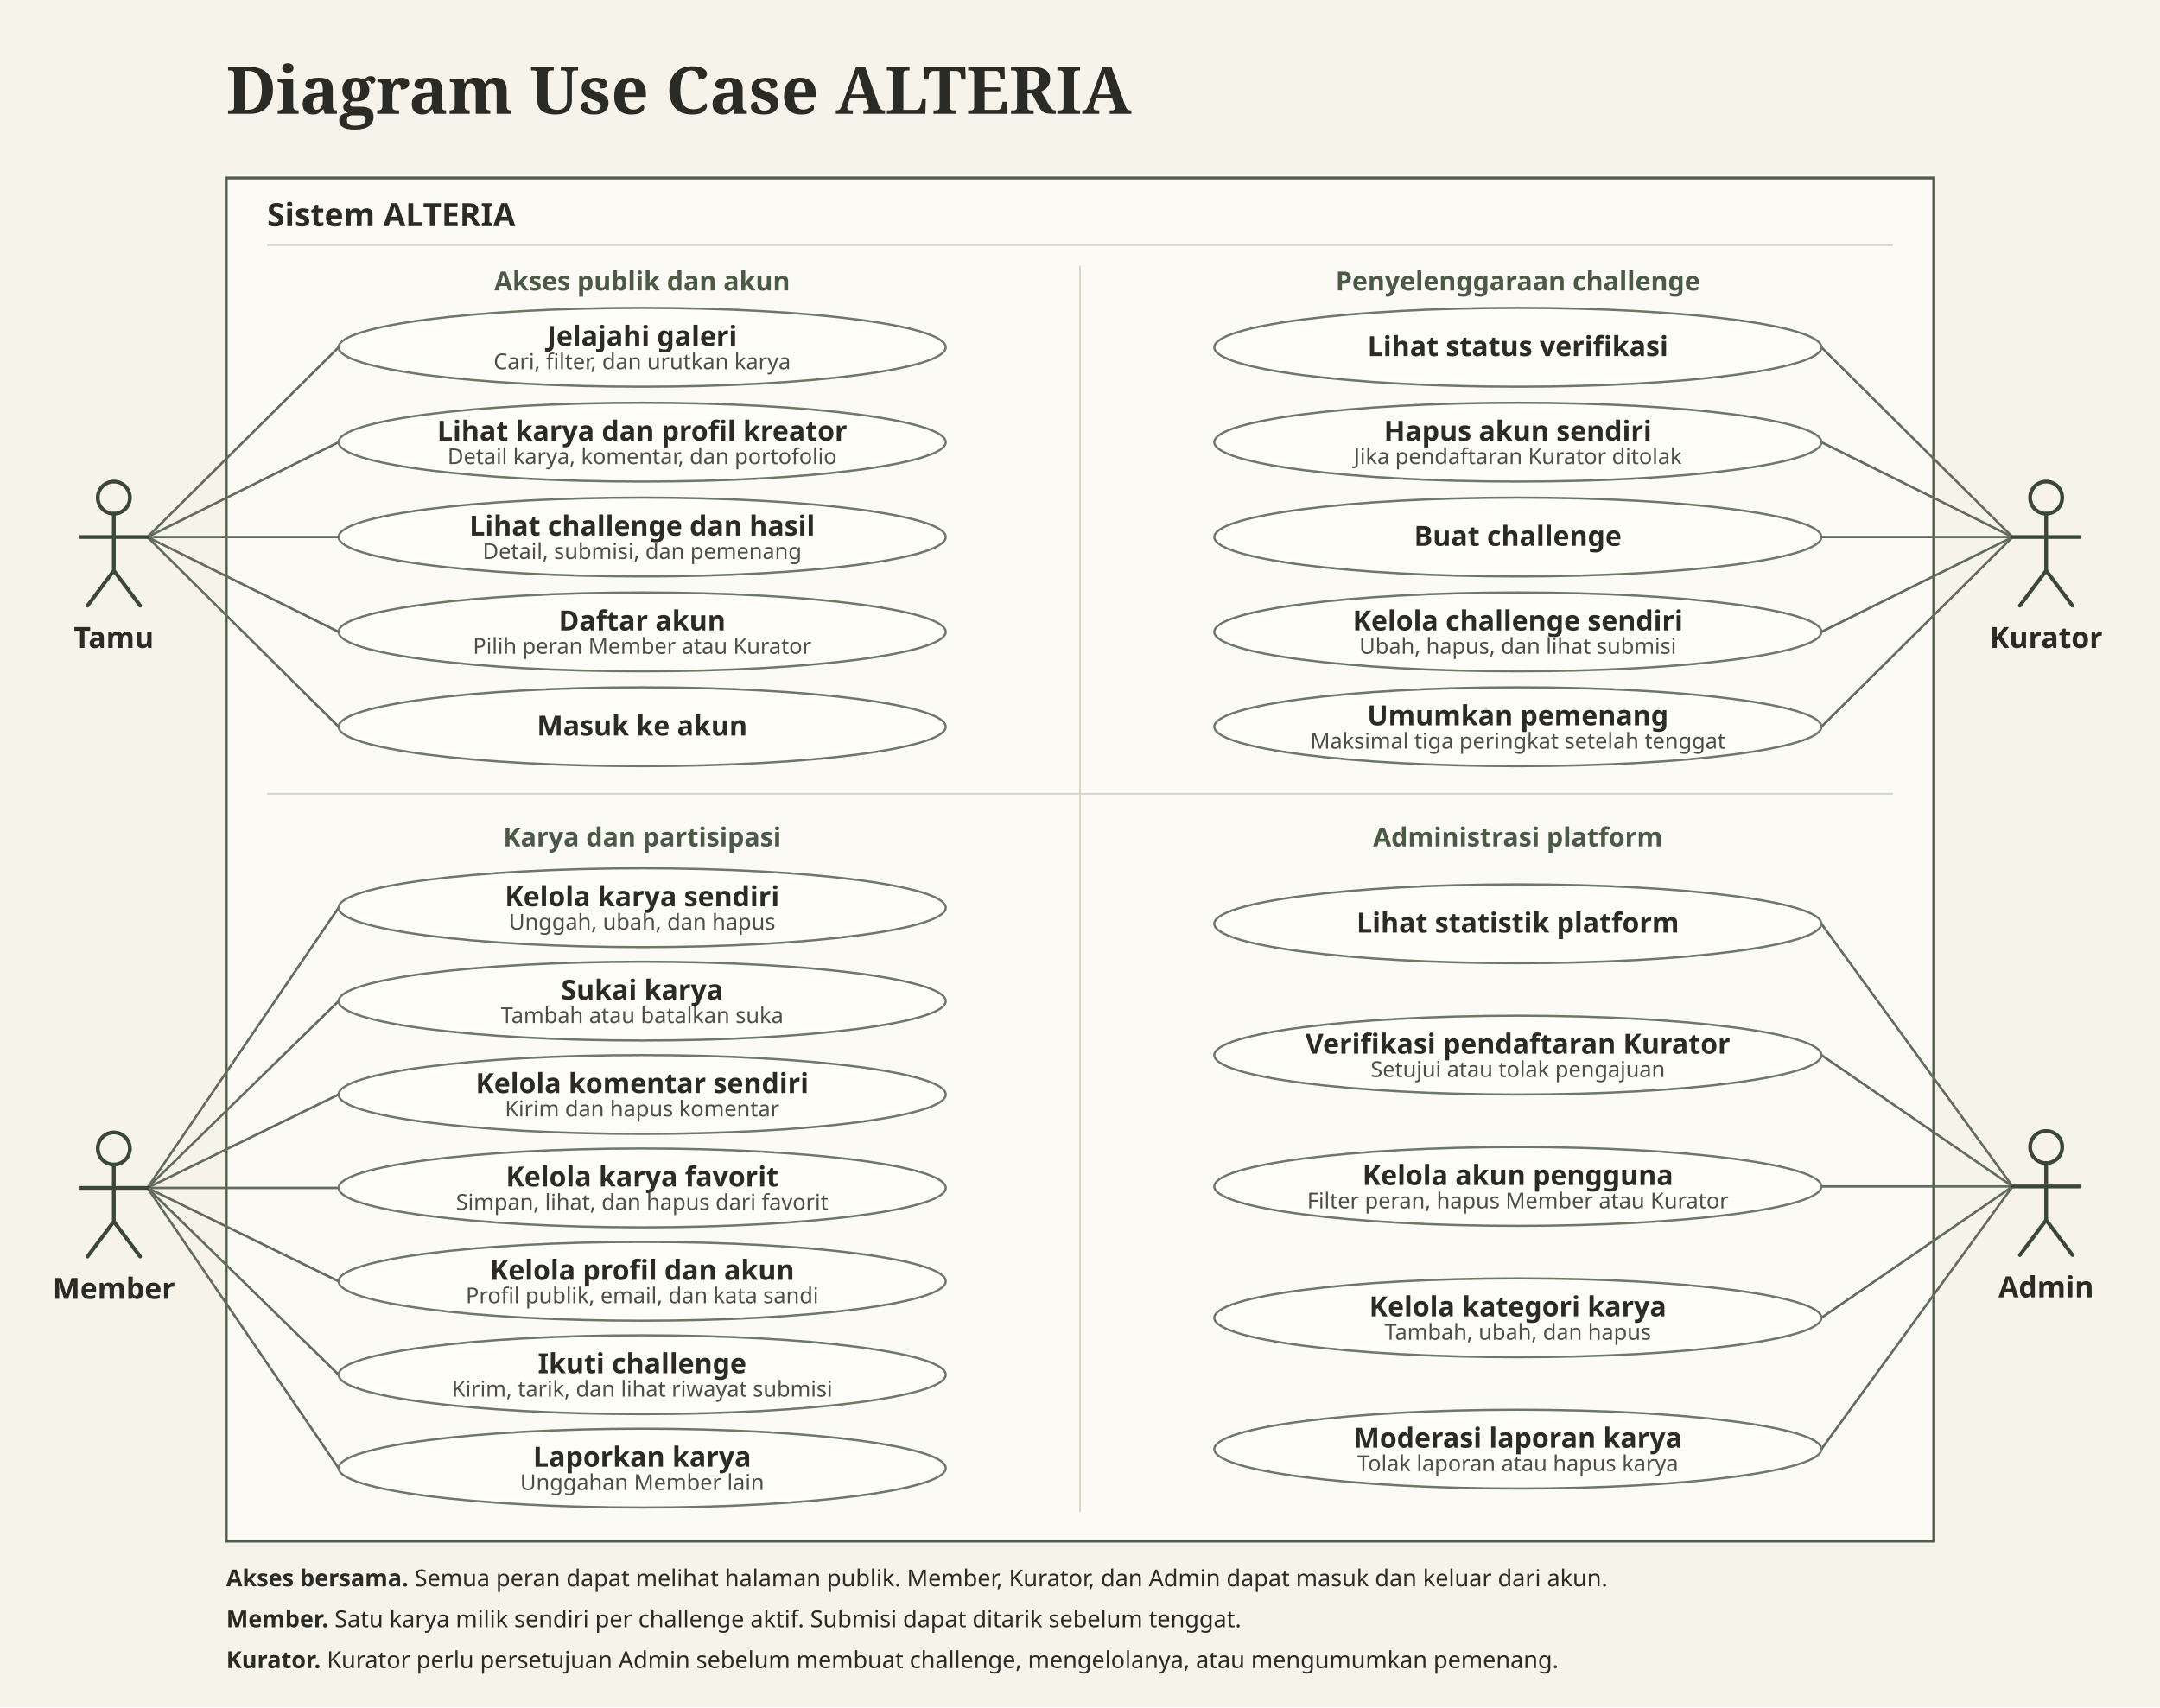
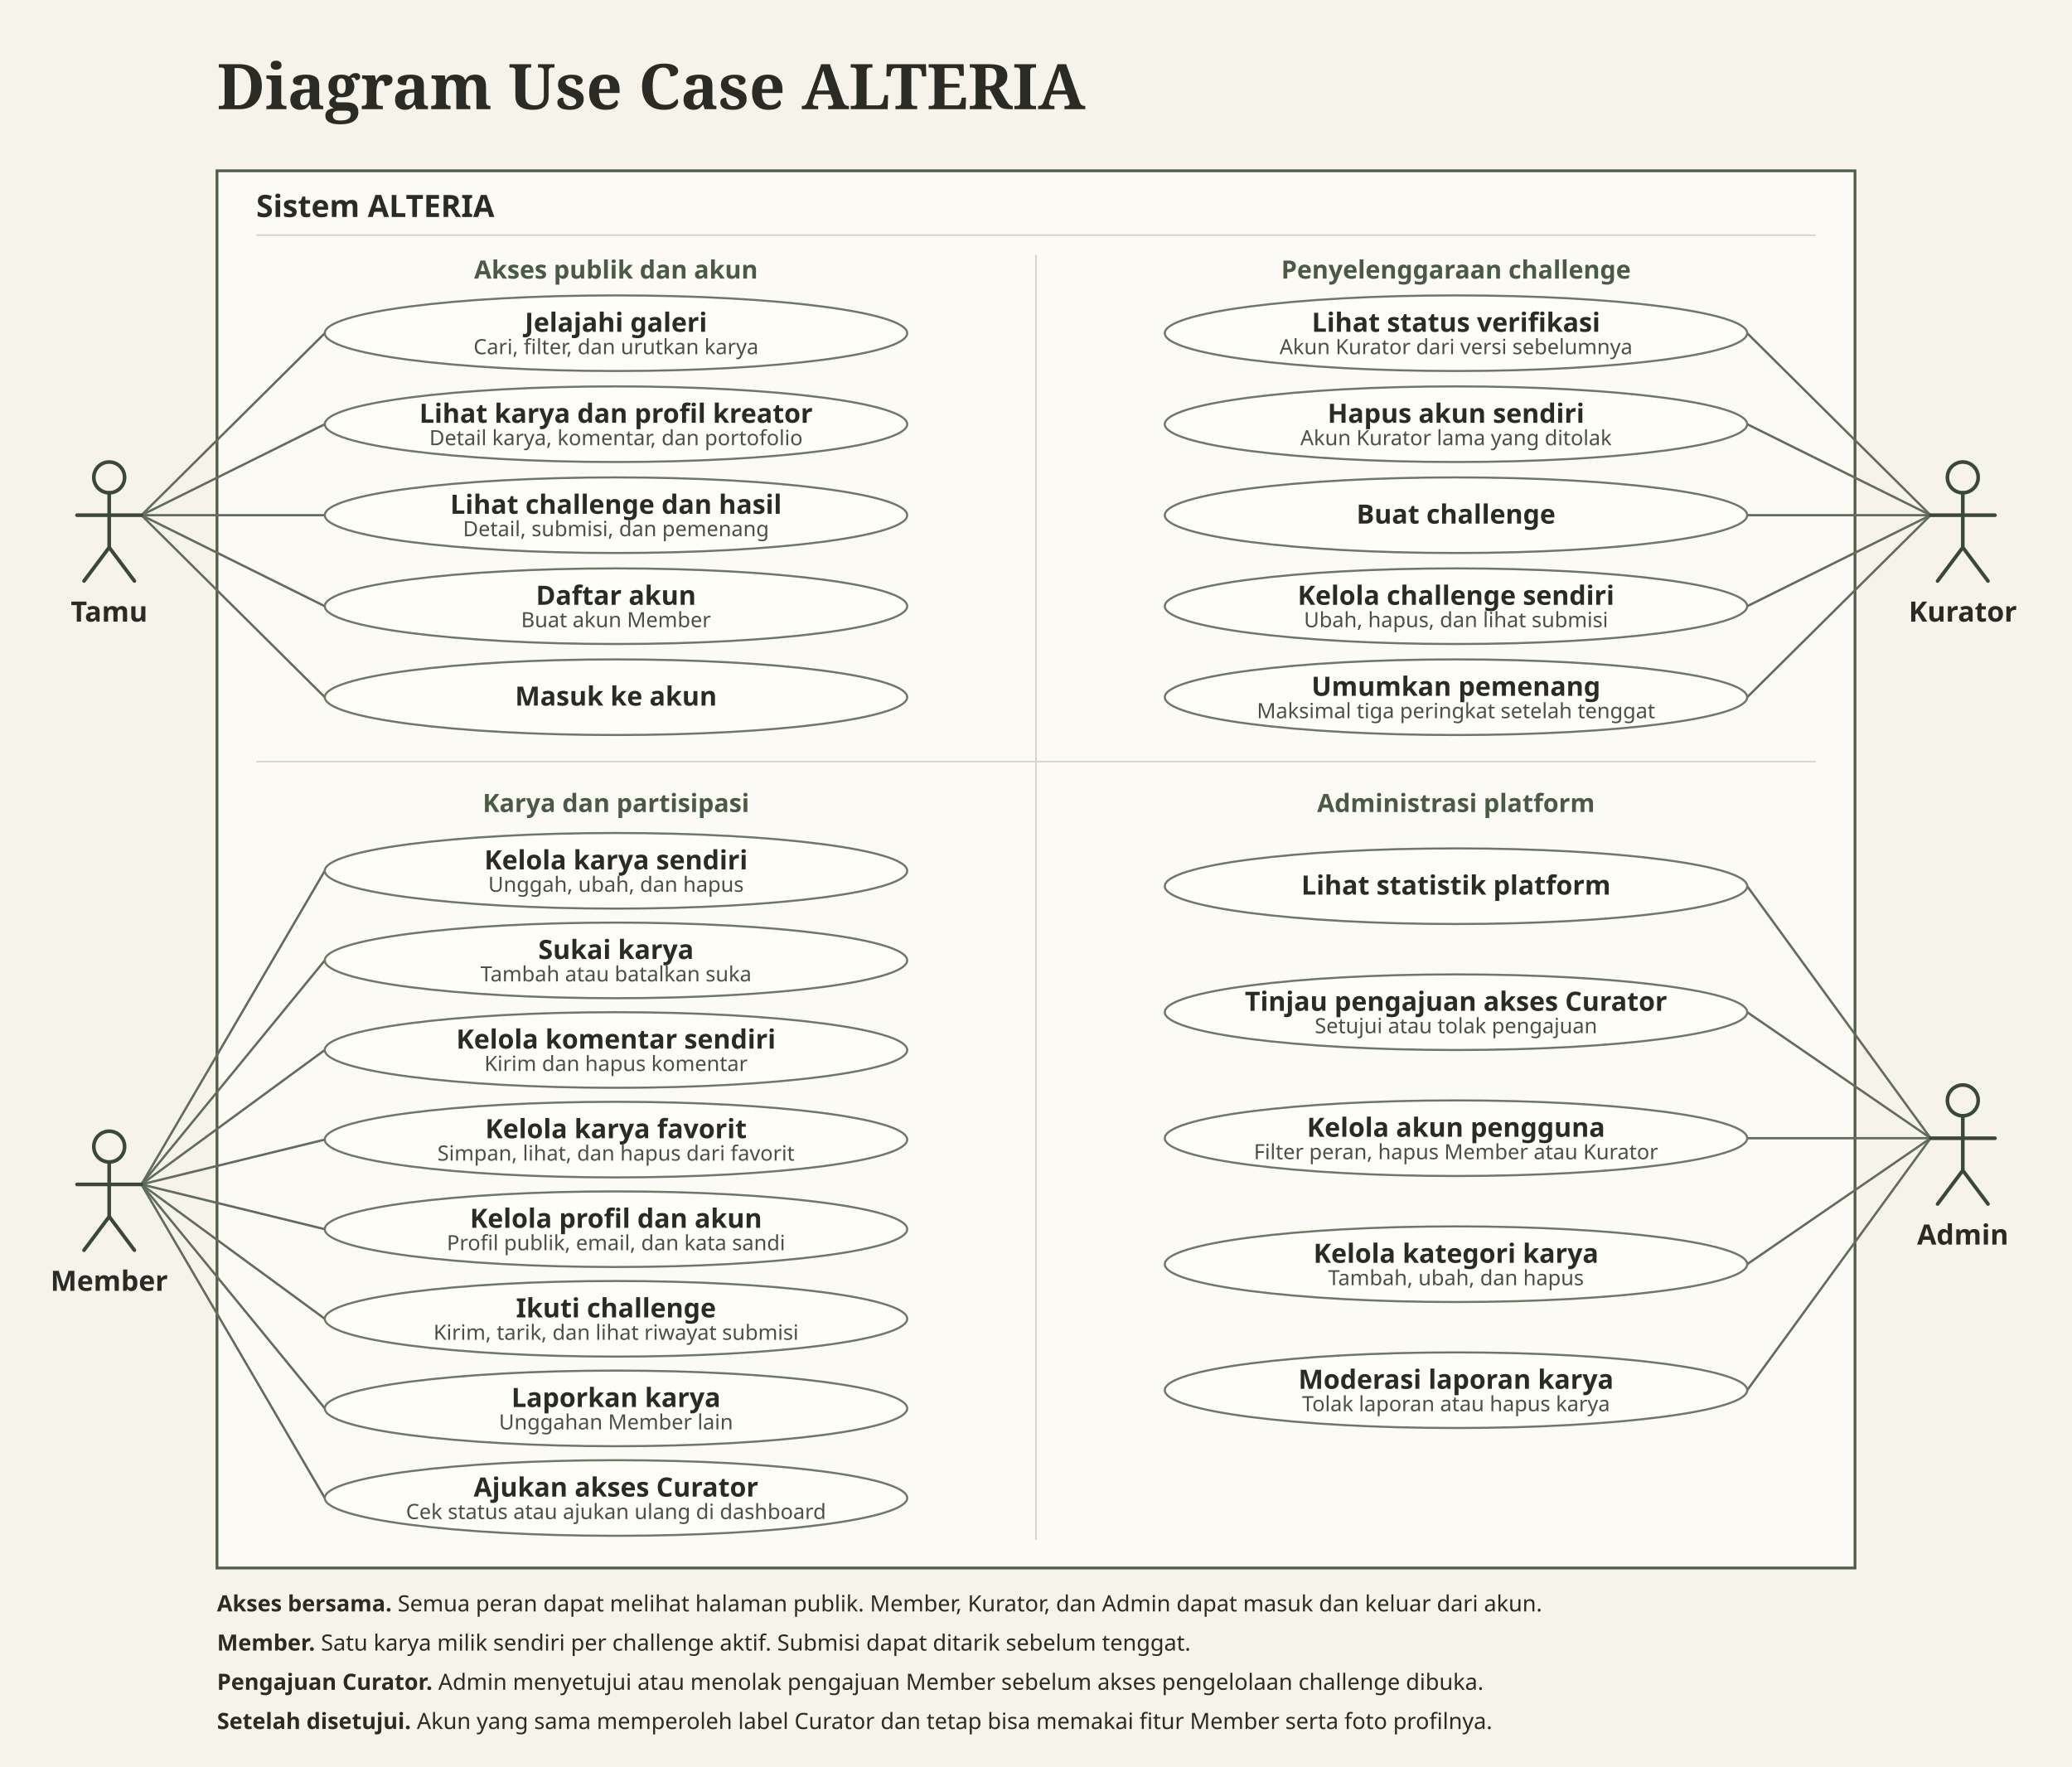
- <svg xmlns="http://www.w3.org/2000/svg" width="1480" height="1170" viewBox="0 0 1480 1170" role="img" aria-labelledby="title description">
+ <svg xmlns="http://www.w3.org/2000/svg" width="1480" height="1262" viewBox="0 0 1480 1262" role="img" aria-labelledby="title description">
  <style>
    text { font-family: "Noto Sans", "DejaVu Sans", sans-serif; fill: #292b24; }
    .page-title { font-family: "Noto Serif", Georgia, serif; font-size: 45px; font-weight: 600; }
    .system-title { font-size: 22px; font-weight: 700; }
    .group-title { font-size: 18px; font-weight: 700; fill: #4b5947; }
    .actor-title { font-size: 20px; font-weight: 700; }
    .case-title { font-size: 19px; font-weight: 600; }
    .case-detail { font-size: 15px; fill: #4b4f44; }
    .note { font-size: 16px; }
    .actor-shape { stroke: #3b4838; stroke-width: 2.6; stroke-linecap: round; stroke-linejoin: round; fill: none; }
    .association { stroke: #626c5c; stroke-width: 1.65; }
    .use-case { fill: #fffdf7; stroke: #6d7867; stroke-width: 1.5; }
  </style>
-   <rect width="1480" height="1170" fill="#f6f3ea" />
+   <rect width="1480" height="1262" fill="#f6f3ea" />
  <text class="page-title" x="155" y="78">Diagram Use Case ALTERIA</text>
-   <rect id="system-boundary" x="155" y="122" width="1170" height="934" fill="#fcfaf4" stroke="#525d4c" stroke-width="2" />
+   <rect id="system-boundary" x="155" y="122" width="1170" height="998" fill="#fcfaf4" stroke="#525d4c" stroke-width="2" />
  <text class="system-title" x="183" y="155">Sistem ALTERIA</text>
-   <path d="M 183,168 H 1297 M 183,544 H 1297 M 740,182 V 1036" fill="none" stroke="#d9d6c9" stroke-width="1.2" />
+   <path d="M 183,168 H 1297 M 183,544 H 1297 M 740,182 V 1100" fill="none" stroke="#d9d6c9" stroke-width="1.2" />
  <g id="public">
    <text class="group-title" x="440" y="199" text-anchor="middle">Akses publik dan akun</text>
    <line class="association" x1="101" y1="368" x2="232" y2="238" />
    <line class="association" x1="101" y1="368" x2="232" y2="303" />
    <line class="association" x1="101" y1="368" x2="232" y2="368" />
    <line class="association" x1="101" y1="368" x2="232" y2="433" />
    <line class="association" x1="101" y1="368" x2="232" y2="498" />
    <g id="actor-public" transform="translate(78 368)">
      <circle class="actor-shape" cx="0" cy="-27" r="11" />
      <path class="actor-shape" d="M 0,-16 V 23 M -23,0 H 23 M 0,23 L -18,47 M 0,23 L 18,47" />
      <text class="actor-title" text-anchor="middle" y="76">Tamu</text>
    </g>
    <g class="case" data-use-case="Jelajahi galeri">
      <ellipse class="use-case" cx="440" cy="238" rx="208" ry="27" />
      <text class="case-title" x="440" y="237" text-anchor="middle">Jelajahi galeri</text>
      <text class="case-detail" x="440" y="253" text-anchor="middle">Cari, filter, dan urutkan karya</text>
    </g>
    <g class="case" data-use-case="Lihat karya dan profil kreator">
      <ellipse class="use-case" cx="440" cy="303" rx="208" ry="27" />
      <text class="case-title" x="440" y="302" text-anchor="middle">Lihat karya dan profil kreator</text>
      <text class="case-detail" x="440" y="318" text-anchor="middle">Detail karya, komentar, dan portofolio</text>
    </g>
    <g class="case" data-use-case="Lihat challenge dan hasil">
      <ellipse class="use-case" cx="440" cy="368" rx="208" ry="27" />
      <text class="case-title" x="440" y="367" text-anchor="middle">Lihat challenge dan hasil</text>
      <text class="case-detail" x="440" y="383" text-anchor="middle">Detail, submisi, dan pemenang</text>
    </g>
    <g class="case" data-use-case="Daftar akun">
      <ellipse class="use-case" cx="440" cy="433" rx="208" ry="27" />
      <text class="case-title" x="440" y="432" text-anchor="middle">Daftar akun</text>
-       <text class="case-detail" x="440" y="448" text-anchor="middle">Pilih peran Member atau Kurator</text>
+       <text class="case-detail" x="440" y="448" text-anchor="middle">Buat akun Member</text>
    </g>
    <g class="case" data-use-case="Masuk ke akun">
      <ellipse class="use-case" cx="440" cy="498" rx="208" ry="27" />
      <text class="case-title" x="440" y="504" text-anchor="middle">Masuk ke akun</text>
    </g>
  </g>
  <g id="curator">
    <text class="group-title" x="1040" y="199" text-anchor="middle">Penyelenggaraan challenge</text>
    <line class="association" x1="1379" y1="368" x2="1248" y2="238" />
    <line class="association" x1="1379" y1="368" x2="1248" y2="303" />
    <line class="association" x1="1379" y1="368" x2="1248" y2="368" />
    <line class="association" x1="1379" y1="368" x2="1248" y2="433" />
    <line class="association" x1="1379" y1="368" x2="1248" y2="498" />
    <g id="actor-curator" transform="translate(1402 368)">
      <circle class="actor-shape" cx="0" cy="-27" r="11" />
      <path class="actor-shape" d="M 0,-16 V 23 M -23,0 H 23 M 0,23 L -18,47 M 0,23 L 18,47" />
      <text class="actor-title" text-anchor="middle" y="76">Kurator</text>
    </g>
    <g class="case" data-use-case="Lihat status verifikasi">
      <ellipse class="use-case" cx="1040" cy="238" rx="208" ry="27" />
-       <text class="case-title" x="1040" y="244" text-anchor="middle">Lihat status verifikasi</text>
+       <text class="case-title" x="1040" y="237" text-anchor="middle">Lihat status verifikasi</text>
+       <text class="case-detail" x="1040" y="253" text-anchor="middle">Akun Kurator dari versi sebelumnya</text>
    </g>
    <g class="case" data-use-case="Hapus akun sendiri">
      <ellipse class="use-case" cx="1040" cy="303" rx="208" ry="27" />
      <text class="case-title" x="1040" y="302" text-anchor="middle">Hapus akun sendiri</text>
-       <text class="case-detail" x="1040" y="318" text-anchor="middle">Jika pendaftaran Kurator ditolak</text>
+       <text class="case-detail" x="1040" y="318" text-anchor="middle">Akun Kurator lama yang ditolak</text>
    </g>
    <g class="case" data-use-case="Buat challenge">
      <ellipse class="use-case" cx="1040" cy="368" rx="208" ry="27" />
      <text class="case-title" x="1040" y="374" text-anchor="middle">Buat challenge</text>
    </g>
    <g class="case" data-use-case="Kelola challenge sendiri">
      <ellipse class="use-case" cx="1040" cy="433" rx="208" ry="27" />
      <text class="case-title" x="1040" y="432" text-anchor="middle">Kelola challenge sendiri</text>
      <text class="case-detail" x="1040" y="448" text-anchor="middle">Ubah, hapus, dan lihat submisi</text>
    </g>
    <g class="case" data-use-case="Umumkan pemenang">
      <ellipse class="use-case" cx="1040" cy="498" rx="208" ry="27" />
      <text class="case-title" x="1040" y="497" text-anchor="middle">Umumkan pemenang</text>
      <text class="case-detail" x="1040" y="513" text-anchor="middle">Maksimal tiga peringkat setelah tenggat</text>
    </g>
  </g>
  <g id="member">
    <text class="group-title" x="440" y="580" text-anchor="middle">Karya dan partisipasi</text>
-     <line class="association" x1="101" y1="814" x2="232" y2="622" />
-     <line class="association" x1="101" y1="814" x2="232" y2="686" />
-     <line class="association" x1="101" y1="814" x2="232" y2="750" />
-     <line class="association" x1="101" y1="814" x2="232" y2="814" />
-     <line class="association" x1="101" y1="814" x2="232" y2="878" />
-     <line class="association" x1="101" y1="814" x2="232" y2="942" />
-     <line class="association" x1="101" y1="814" x2="232" y2="1006" />
-     <g id="actor-member" transform="translate(78 814)">
+     <line class="association" x1="101" y1="846" x2="232" y2="622" />
+     <line class="association" x1="101" y1="846" x2="232" y2="686" />
+     <line class="association" x1="101" y1="846" x2="232" y2="750" />
+     <line class="association" x1="101" y1="846" x2="232" y2="814" />
+     <line class="association" x1="101" y1="846" x2="232" y2="878" />
+     <line class="association" x1="101" y1="846" x2="232" y2="942" />
+     <line class="association" x1="101" y1="846" x2="232" y2="1006" />
+     <line class="association" x1="101" y1="846" x2="232" y2="1070" />
+     <g id="actor-member" transform="translate(78 846)">
      <circle class="actor-shape" cx="0" cy="-27" r="11" />
      <path class="actor-shape" d="M 0,-16 V 23 M -23,0 H 23 M 0,23 L -18,47 M 0,23 L 18,47" />
      <text class="actor-title" text-anchor="middle" y="76">Member</text>
    </g>
    <g class="case" data-use-case="Kelola karya sendiri">
      <ellipse class="use-case" cx="440" cy="622" rx="208" ry="27" />
      <text class="case-title" x="440" y="621" text-anchor="middle">Kelola karya sendiri</text>
      <text class="case-detail" x="440" y="637" text-anchor="middle">Unggah, ubah, dan hapus</text>
    </g>
    <g class="case" data-use-case="Sukai karya">
      <ellipse class="use-case" cx="440" cy="686" rx="208" ry="27" />
      <text class="case-title" x="440" y="685" text-anchor="middle">Sukai karya</text>
      <text class="case-detail" x="440" y="701" text-anchor="middle">Tambah atau batalkan suka</text>
    </g>
    <g class="case" data-use-case="Kelola komentar sendiri">
      <ellipse class="use-case" cx="440" cy="750" rx="208" ry="27" />
      <text class="case-title" x="440" y="749" text-anchor="middle">Kelola komentar sendiri</text>
      <text class="case-detail" x="440" y="765" text-anchor="middle">Kirim dan hapus komentar</text>
    </g>
    <g class="case" data-use-case="Kelola karya favorit">
      <ellipse class="use-case" cx="440" cy="814" rx="208" ry="27" />
      <text class="case-title" x="440" y="813" text-anchor="middle">Kelola karya favorit</text>
      <text class="case-detail" x="440" y="829" text-anchor="middle">Simpan, lihat, dan hapus dari favorit</text>
    </g>
    <g class="case" data-use-case="Kelola profil dan akun">
      <ellipse class="use-case" cx="440" cy="878" rx="208" ry="27" />
      <text class="case-title" x="440" y="877" text-anchor="middle">Kelola profil dan akun</text>
      <text class="case-detail" x="440" y="893" text-anchor="middle">Profil publik, email, dan kata sandi</text>
    </g>
    <g class="case" data-use-case="Ikuti challenge">
      <ellipse class="use-case" cx="440" cy="942" rx="208" ry="27" />
      <text class="case-title" x="440" y="941" text-anchor="middle">Ikuti challenge</text>
      <text class="case-detail" x="440" y="957" text-anchor="middle">Kirim, tarik, dan lihat riwayat submisi</text>
    </g>
    <g class="case" data-use-case="Laporkan karya">
      <ellipse class="use-case" cx="440" cy="1006" rx="208" ry="27" />
      <text class="case-title" x="440" y="1005" text-anchor="middle">Laporkan karya</text>
      <text class="case-detail" x="440" y="1021" text-anchor="middle">Unggahan Member lain</text>
    </g>
+     <g class="case" data-use-case="Ajukan akses Curator">
+       <ellipse class="use-case" cx="440" cy="1070" rx="208" ry="27" />
+       <text class="case-title" x="440" y="1069" text-anchor="middle">Ajukan akses Curator</text>
+       <text class="case-detail" x="440" y="1085" text-anchor="middle">Cek status atau ajukan ulang di dashboard</text>
+     </g>
  </g>
  <g id="admin">
    <text class="group-title" x="1040" y="580" text-anchor="middle">Administrasi platform</text>
    <line class="association" x1="1379" y1="813" x2="1248" y2="633" />
    <line class="association" x1="1379" y1="813" x2="1248" y2="723" />
    <line class="association" x1="1379" y1="813" x2="1248" y2="813" />
    <line class="association" x1="1379" y1="813" x2="1248" y2="903" />
    <line class="association" x1="1379" y1="813" x2="1248" y2="993" />
    <g id="actor-admin" transform="translate(1402 813)">
      <circle class="actor-shape" cx="0" cy="-27" r="11" />
      <path class="actor-shape" d="M 0,-16 V 23 M -23,0 H 23 M 0,23 L -18,47 M 0,23 L 18,47" />
      <text class="actor-title" text-anchor="middle" y="76">Admin</text>
    </g>
    <g class="case" data-use-case="Lihat statistik platform">
      <ellipse class="use-case" cx="1040" cy="633" rx="208" ry="27" />
      <text class="case-title" x="1040" y="639" text-anchor="middle">Lihat statistik platform</text>
    </g>
-     <g class="case" data-use-case="Verifikasi pendaftaran Kurator">
+     <g class="case" data-use-case="Tinjau pengajuan akses Curator">
      <ellipse class="use-case" cx="1040" cy="723" rx="208" ry="27" />
-       <text class="case-title" x="1040" y="722" text-anchor="middle">Verifikasi pendaftaran Kurator</text>
+       <text class="case-title" x="1040" y="722" text-anchor="middle">Tinjau pengajuan akses Curator</text>
      <text class="case-detail" x="1040" y="738" text-anchor="middle">Setujui atau tolak pengajuan</text>
    </g>
    <g class="case" data-use-case="Kelola akun pengguna">
      <ellipse class="use-case" cx="1040" cy="813" rx="208" ry="27" />
      <text class="case-title" x="1040" y="812" text-anchor="middle">Kelola akun pengguna</text>
      <text class="case-detail" x="1040" y="828" text-anchor="middle">Filter peran, hapus Member atau Kurator</text>
    </g>
    <g class="case" data-use-case="Kelola kategori karya">
      <ellipse class="use-case" cx="1040" cy="903" rx="208" ry="27" />
      <text class="case-title" x="1040" y="902" text-anchor="middle">Kelola kategori karya</text>
      <text class="case-detail" x="1040" y="918" text-anchor="middle">Tambah, ubah, dan hapus</text>
    </g>
    <g class="case" data-use-case="Moderasi laporan karya">
      <ellipse class="use-case" cx="1040" cy="993" rx="208" ry="27" />
      <text class="case-title" x="1040" y="992" text-anchor="middle">Moderasi laporan karya</text>
      <text class="case-detail" x="1040" y="1008" text-anchor="middle">Tolak laporan atau hapus karya</text>
    </g>
  </g>
  <g id="access-notes" class="note">
-     <text x="155" y="1087">
+     <text x="155" y="1151">
      <tspan font-weight="bold">Akses bersama.</tspan> Semua peran dapat melihat halaman publik. Member, Kurator, dan Admin dapat masuk dan keluar dari akun.</text>
-     <text x="155" y="1115">
+     <text x="155" y="1179">
      <tspan font-weight="bold">Member.</tspan> Satu karya milik sendiri per challenge aktif. Submisi dapat ditarik sebelum tenggat.</text>
-     <text x="155" y="1143">
-       <tspan font-weight="bold">Kurator.</tspan> Kurator perlu persetujuan Admin sebelum membuat challenge, mengelolanya, atau mengumumkan pemenang.</text>
+     <text x="155" y="1207">
+       <tspan font-weight="bold">Pengajuan Curator.</tspan> Admin menyetujui atau menolak pengajuan Member sebelum akses pengelolaan challenge dibuka.</text>
+     <text x="155" y="1235">
+       <tspan font-weight="bold">Setelah disetujui.</tspan> Akun yang sama memperoleh label Curator dan tetap bisa memakai fitur Member serta foto profilnya.</text>
  </g>
</svg>
